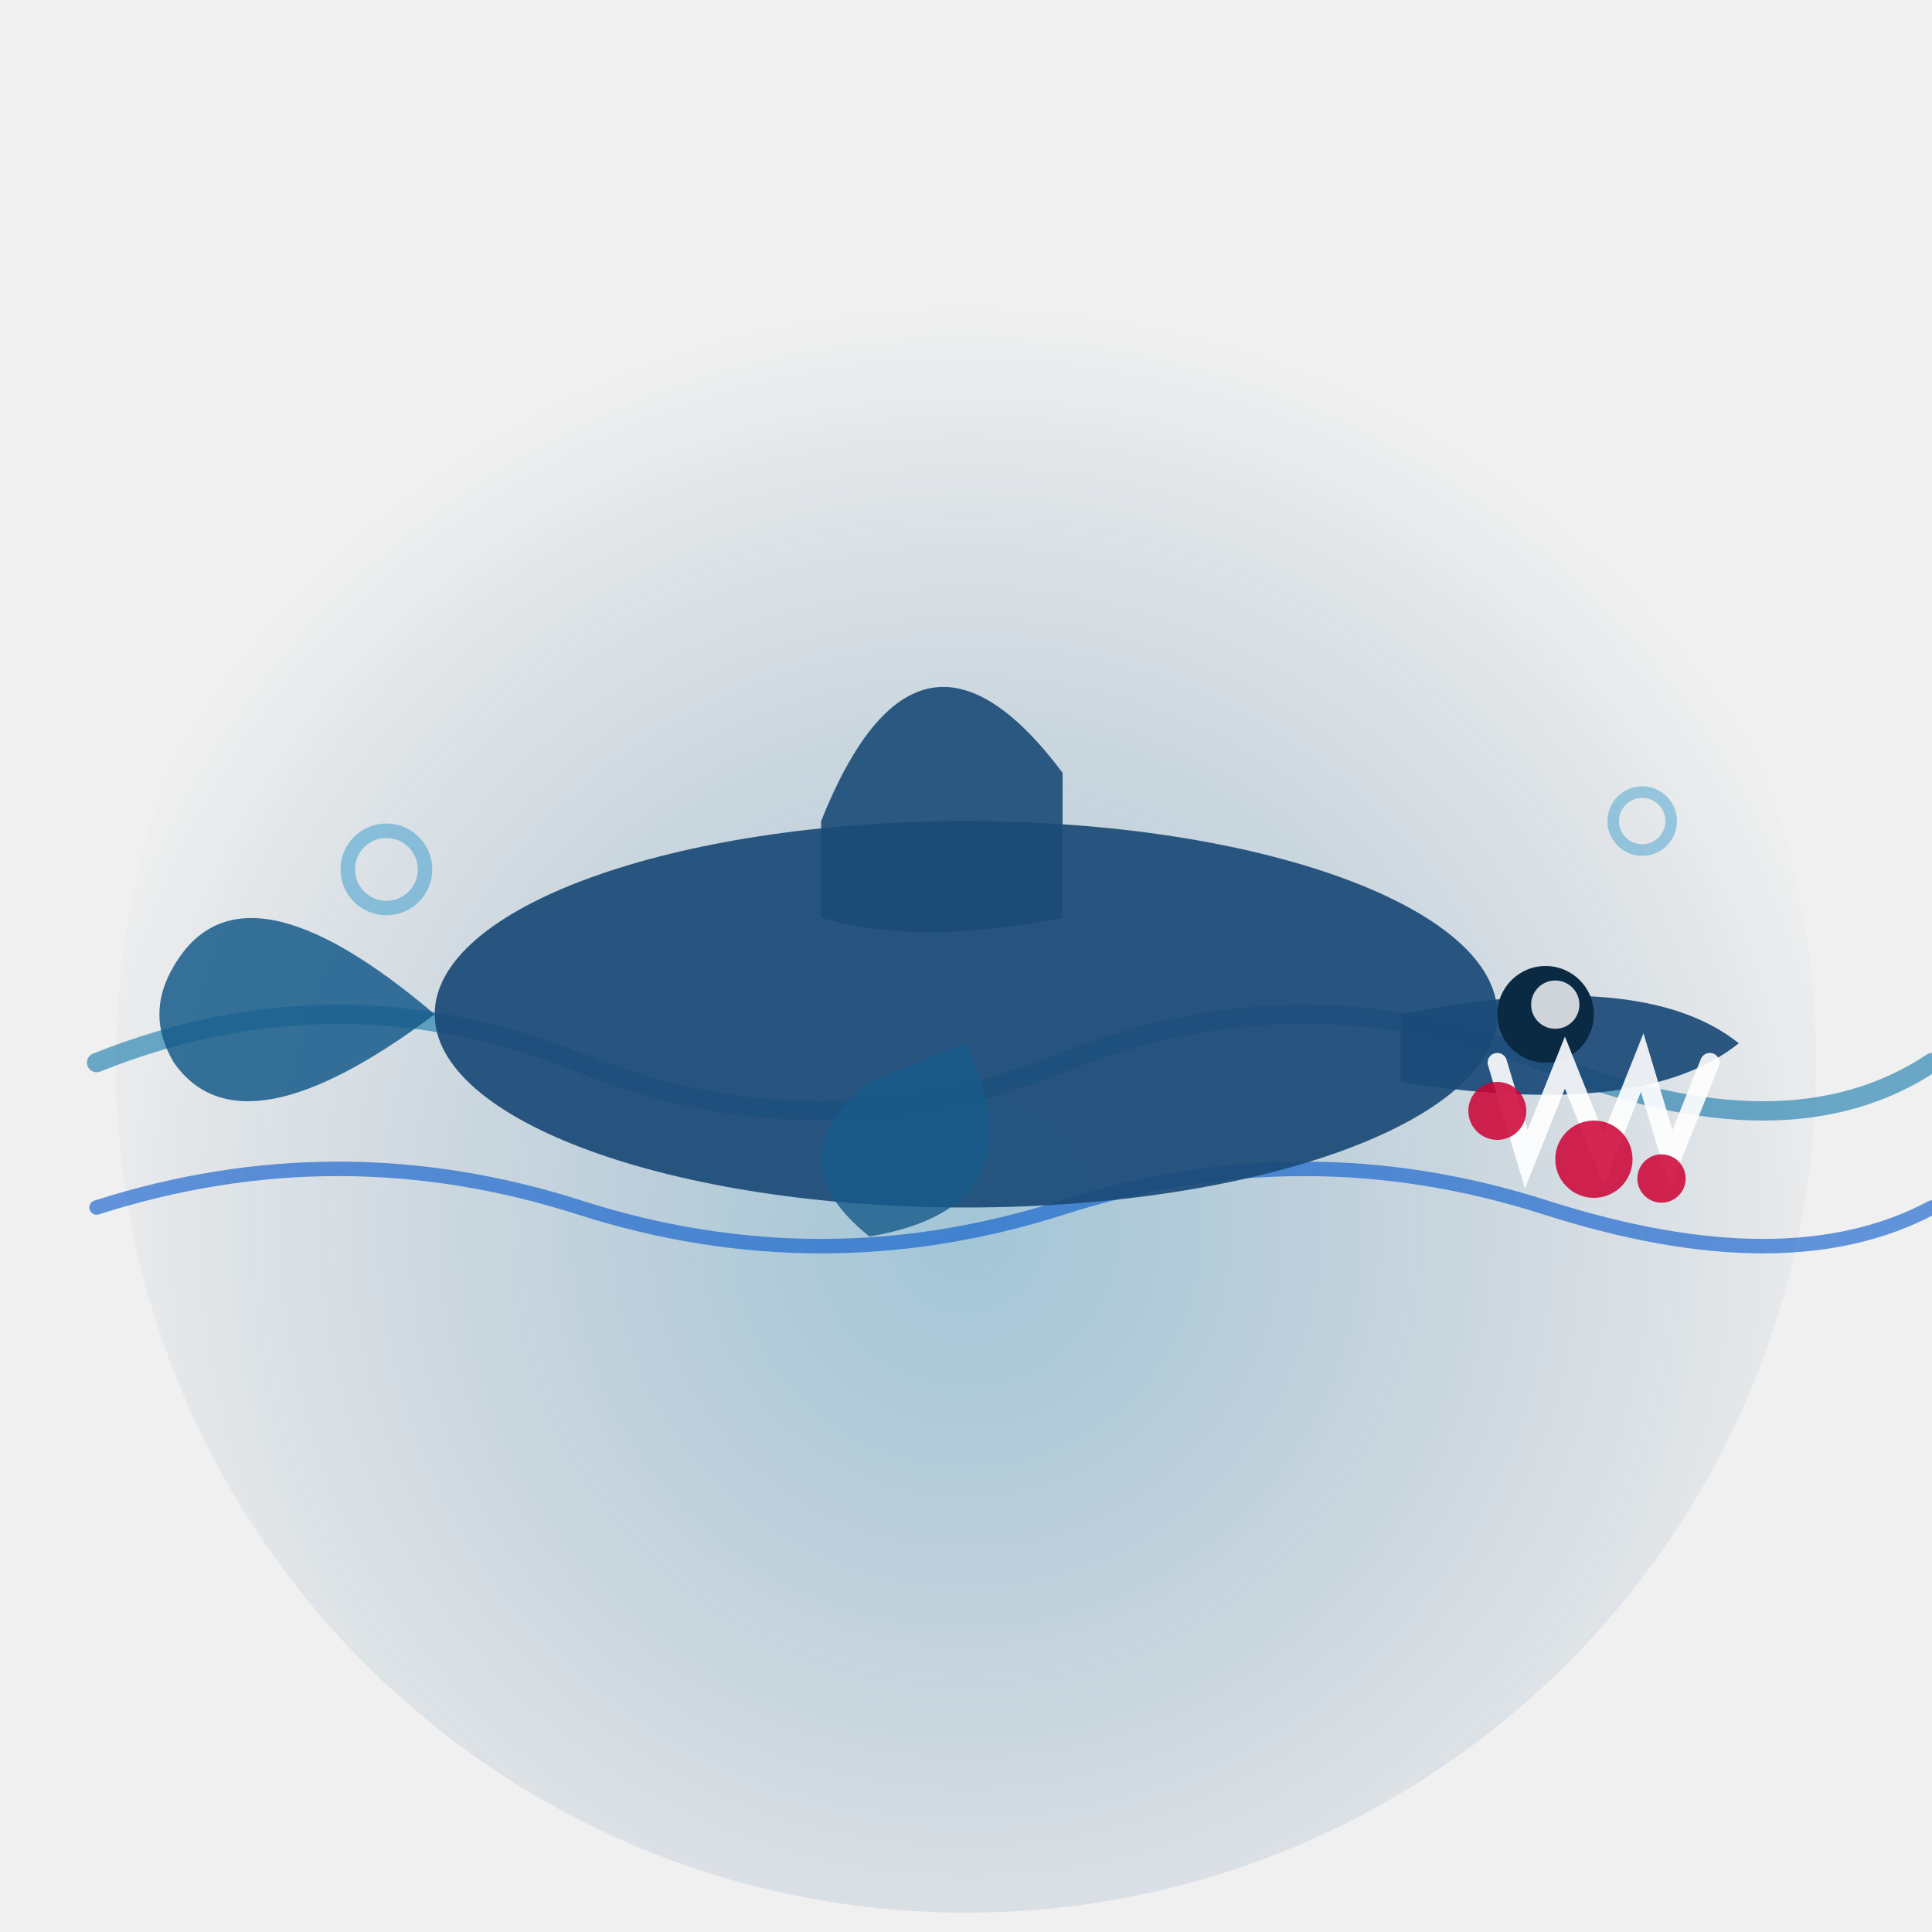
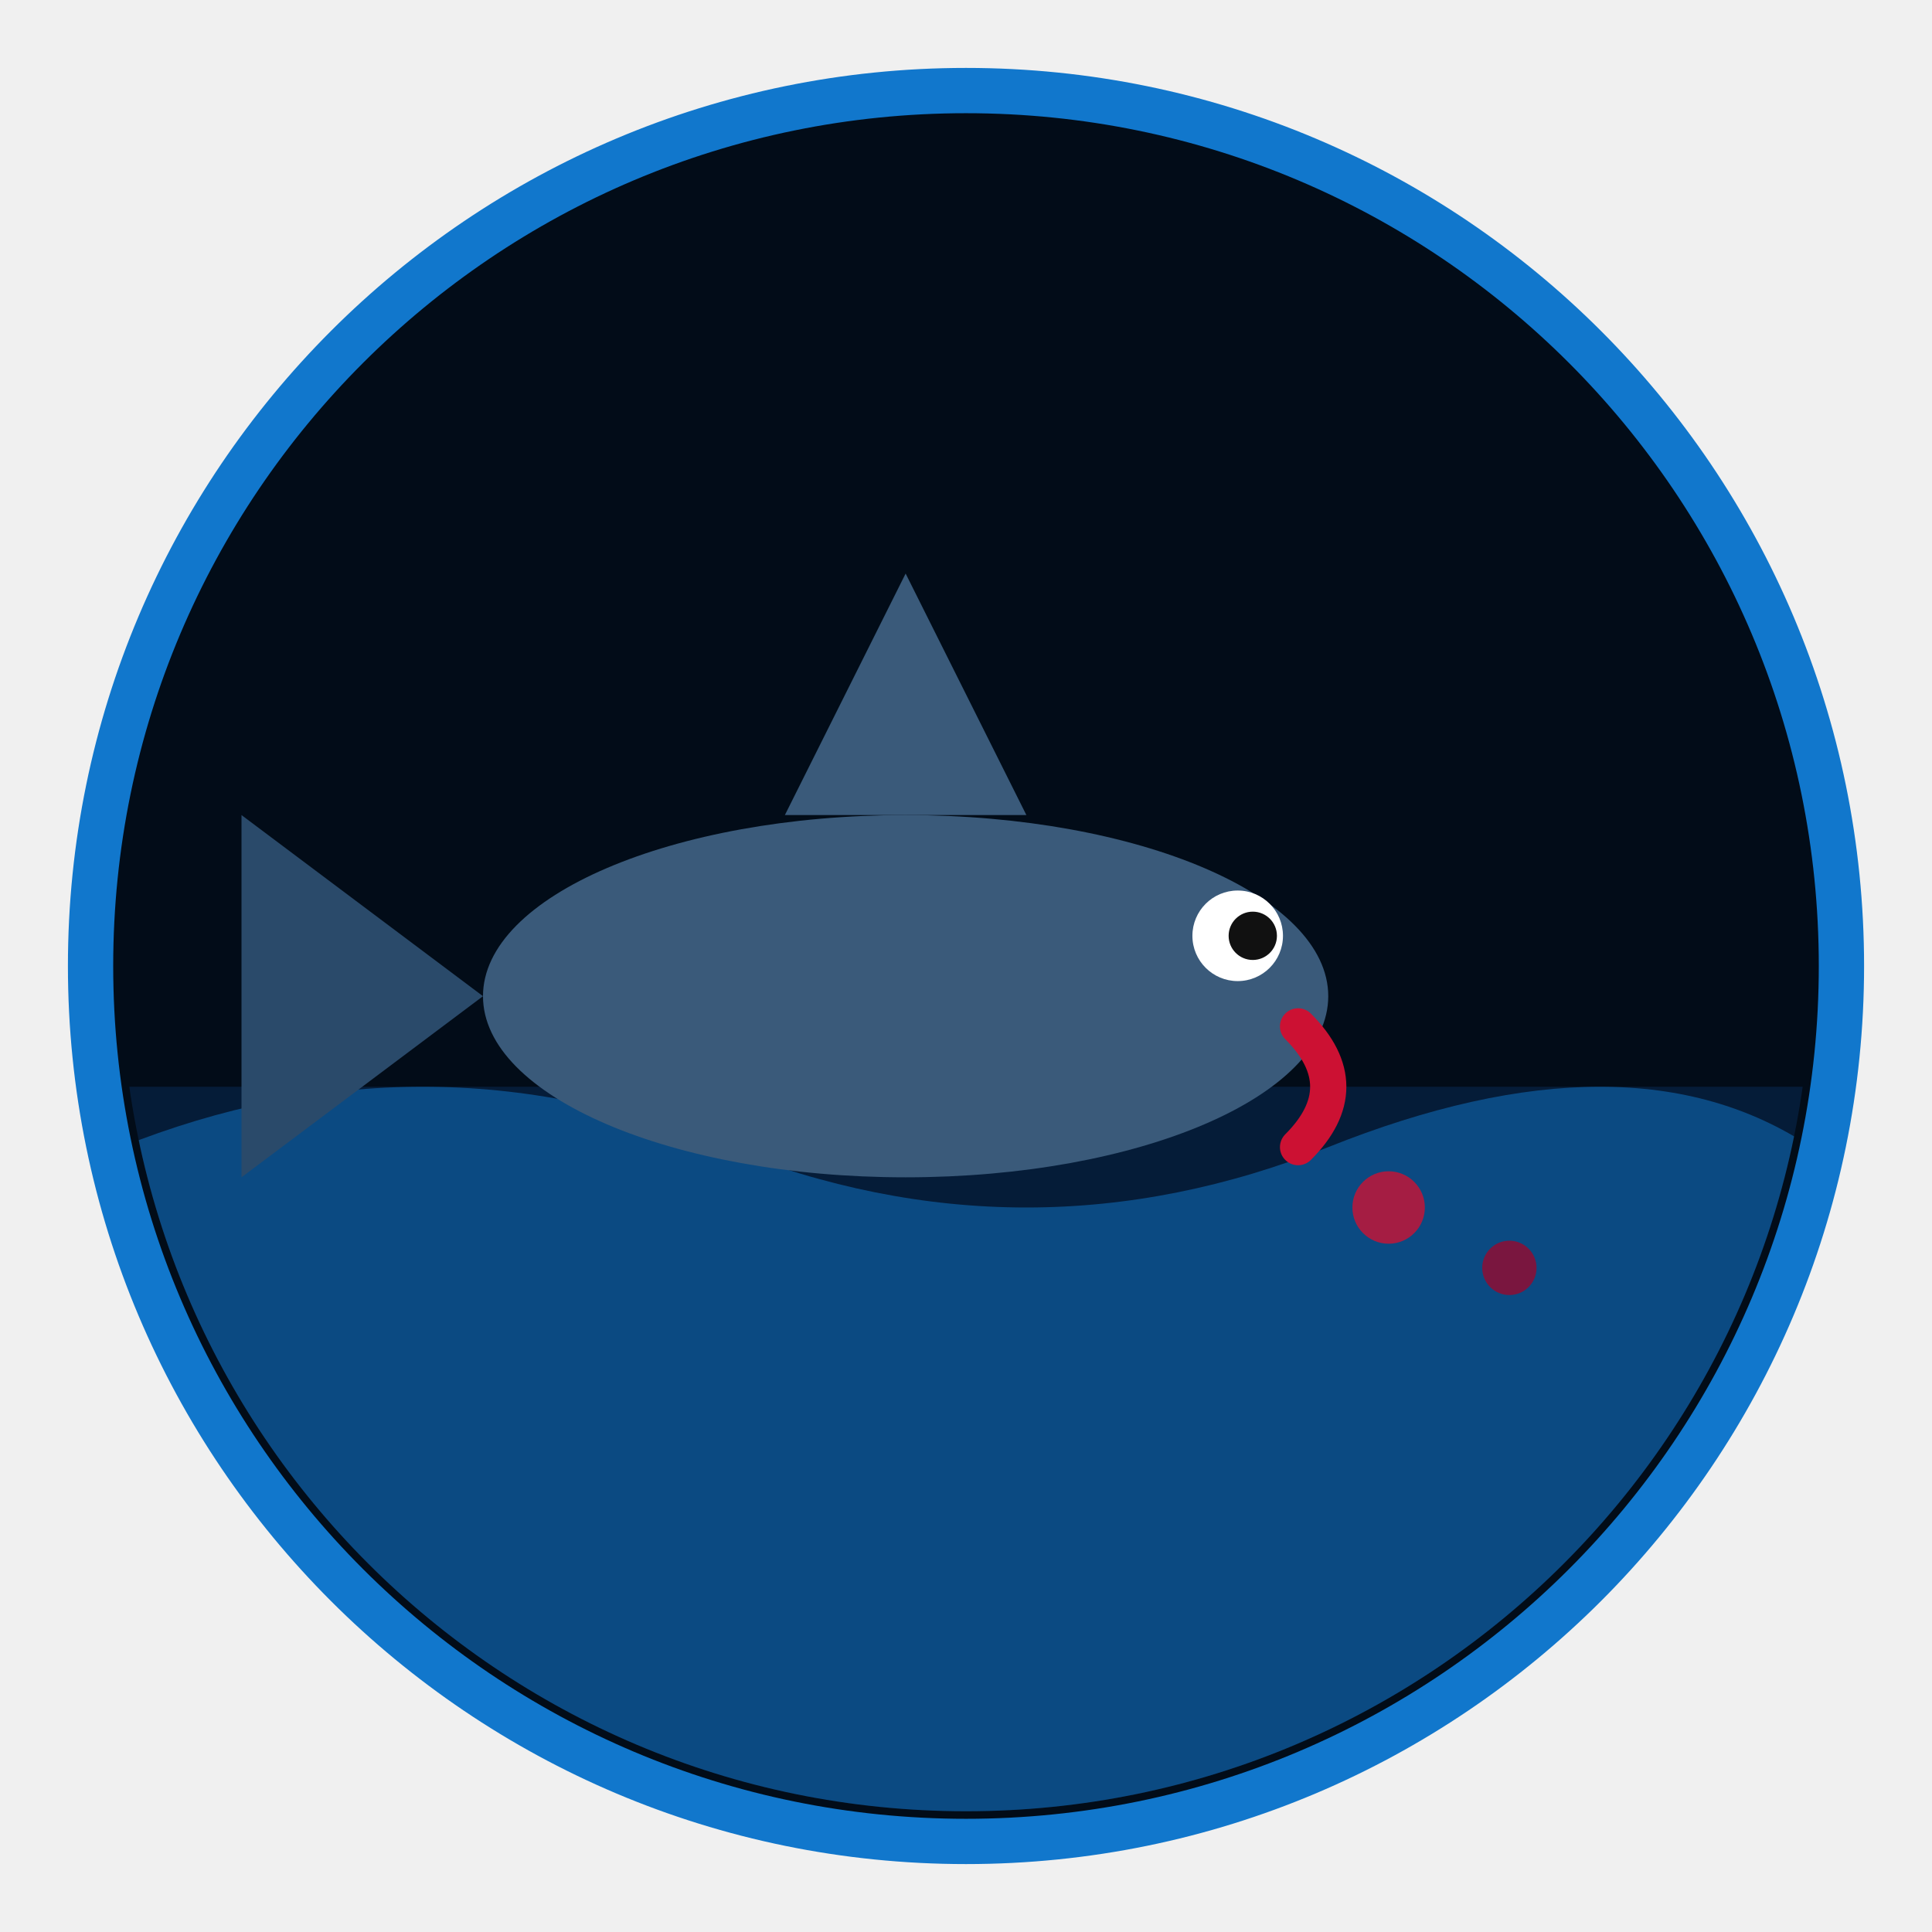
- <svg xmlns="http://www.w3.org/2000/svg" viewBox="0 0 200 200" width="200" height="200">
-   <defs>
-     <radialGradient id="sharkGlow" cx="50%" cy="60%" r="55%">
-       <stop offset="0%" stop-color="#1177aa" stop-opacity="0.35" />
-       <stop offset="100%" stop-color="#003366" stop-opacity="0" />
-     </radialGradient>
-     <linearGradient id="bloodSplash" x1="0" y1="0" x2="1" y2="0">
-       <stop offset="0%" stop-color="#cc0033" stop-opacity="0.8" />
-       <stop offset="100%" stop-color="#aa0022" stop-opacity="0.5" />
-     </linearGradient>
-   </defs>
-   <circle cx="100" cy="110" r="88" fill="url(#sharkGlow)" />
-   <g opacity="0.6">
-     <path fill="none" stroke="#1177aa" stroke-width="2" stroke-linecap="round" d="M10,110 Q35,100 60,110 Q85,120 110,110 Q135,100 160,110 Q185,120 200,110">
-       <animate attributeName="d" values="M10,110 Q35,100 60,110 Q85,120 110,110 Q135,100 160,110 Q185,120 200,110;                 M10,110 Q35,120 60,110 Q85,100 110,110 Q135,120 160,110 Q185,100 200,110;                 M10,110 Q35,100 60,110 Q85,120 110,110 Q135,100 160,110 Q185,120 200,110" dur="2.4s" repeatCount="indefinite" />
+ <svg xmlns="http://www.w3.org/2000/svg" viewBox="0 0 64 64" width="64" height="64">
+   <circle cx="32" cy="32" r="29" fill="#020c18" stroke="#1177cc" stroke-width="1.5">
+     <animate attributeName="stroke-opacity" values="1;0.4;1" dur="2.5s" repeatCount="indefinite" />
+   </circle>
+   <clipPath id="circleClip">
+     <circle cx="32" cy="32" r="28" />
+   </clipPath>
+   <g clip-path="url(#circleClip)">
+     <rect x="4" y="36" width="56" height="28" fill="#062040" opacity="0.8" />
+     <path fill="#1177cc" opacity="0.5" d="M4,38 Q14,34 24,38 Q34,42 44,38 Q54,34 60,38 L60,64 L4,64 Z">
+       <animate attributeName="d" values="M4,38 Q14,34 24,38 Q34,42 44,38 Q54,34 60,38 L60,64 L4,64 Z;                 M4,38 Q14,42 24,38 Q34,34 44,38 Q54,42 60,38 L60,64 L4,64 Z;                 M4,38 Q14,34 24,38 Q34,42 44,38 Q54,34 60,38 L60,64 L4,64 Z" dur="2s" repeatCount="indefinite" />
    </path>
-     <path fill="none" stroke="#0055cc" stroke-width="1.5" stroke-linecap="round" d="M10,125 Q35,117 60,125 Q85,133 110,125 Q135,117 160,125 Q185,133 200,125">
-       <animate attributeName="d" values="M10,125 Q35,117 60,125 Q85,133 110,125 Q135,117 160,125 Q185,133 200,125;                 M10,125 Q35,133 60,125 Q85,117 110,125 Q135,133 160,125 Q185,117 200,125;                 M10,125 Q35,117 60,125 Q85,133 110,125 Q135,117 160,125 Q185,133 200,125" dur="3s" repeatCount="indefinite" />
-     </path>
-   </g>
-   <g>
-     <animateTransform attributeName="transform" type="translate" values="0,0; -8,4; 0,0" dur="2.5s" repeatCount="indefinite" additive="sum" />
-     <ellipse cx="100" cy="105" rx="55" ry="20" fill="#1a4a77" opacity="0.92" />
-     <path d="M145,105 Q170,100 180,108 Q170,116 145,112 Z" fill="#1a4a77" opacity="0.92" />
-     <path d="M45,105 Q25,88 18,100 Q15,105 18,110 Q25,120 45,105" fill="#155a8a" opacity="0.85">
-       <animate attributeName="d" values="M45,105 Q25,88 18,100 Q15,105 18,110 Q25,120 45,105;                 M45,105 Q22,92 16,104 Q14,110 18,115 Q26,118 45,105;                 M45,105 Q25,88 18,100 Q15,105 18,110 Q25,120 45,105" dur="0.8s" repeatCount="indefinite" />
-     </path>
-     <path d="M85,85 Q95,60 110,80 L110,95 Q95,98 85,95 Z" fill="#1a4a77" opacity="0.9">
-       <animate attributeName="d" values="M85,85 Q95,60 110,80 L110,95 Q95,98 85,95 Z;                 M86,87 Q95,63 108,82 L109,96 Q95,99 86,96 Z;                 M85,85 Q95,60 110,80 L110,95 Q95,98 85,95 Z" dur="2.5s" repeatCount="indefinite" />
-     </path>
-     <path d="M100,108 Q108,125 90,128 Q80,120 90,112 Z" fill="#155a8a" opacity="0.8" />
-     <circle cx="160" cy="105" r="5" fill="#0a2a44" />
-     <circle cx="161" cy="104" r="2.5" fill="#ffffff" opacity="0.8" />
-     <path d="M155,110 L158,120 L162,110 L166,120 L170,110 L173,120 L177,110" fill="none" stroke="#ffffff" stroke-width="2" stroke-linecap="round" opacity="0.9" />
-   </g>
-   <g fill="#cc0033" opacity="0.85">
-     <circle cx="165" cy="120" r="4">
-       <animate attributeName="cy" values="120;160" dur="1.8s" repeatCount="indefinite" />
-       <animate attributeName="opacity" values="0.85;0" dur="1.8s" repeatCount="indefinite" />
+     <g>
+       <animateTransform attributeName="transform" type="translate" values="0,0; 4,1; 0,0; -3,-1; 0,0" dur="3s" repeatCount="indefinite" />
+       <ellipse cx="30" cy="33" rx="14" ry="6" fill="#3a5a7a" />
+       <polygon points="16,33 8,27 8,39" fill="#2a4a6a" />
+       <polygon points="26,27 30,19 34,27" fill="#3a5a7a" />
+       <circle cx="41" cy="31" r="1.5" fill="#ffffff" />
+       <circle cx="41.5" cy="31" r="0.8" fill="#111" />
+       <path d="M43,34 Q45,36 43,38" fill="none" stroke="#cc1133" stroke-width="1.2" stroke-linecap="round" />
+     </g>
+     <circle cx="46" cy="40" r="1.2" fill="#cc1133" opacity="0.8">
+       <animate attributeName="cy" values="40;50;40" dur="2.2s" repeatCount="indefinite" />
+       <animate attributeName="opacity" values="0.8;0;0.8" dur="2.2s" repeatCount="indefinite" />
    </circle>
-     <circle cx="155" cy="115" r="3">
-       <animate attributeName="cy" values="115;150" dur="1.4s" begin="0.6s" repeatCount="indefinite" />
-       <animate attributeName="opacity" values="0.8;0" dur="1.4s" begin="0.6s" repeatCount="indefinite" />
-     </circle>
-     <circle cx="172" cy="122" r="2.5">
-       <animate attributeName="cy" values="122;165" dur="2s" begin="0.3s" repeatCount="indefinite" />
-       <animate attributeName="opacity" values="0.75;0" dur="2s" begin="0.3s" repeatCount="indefinite" />
+     <circle cx="50" cy="42" r="0.9" fill="#aa0022" opacity="0.7">
+       <animate attributeName="cy" values="42;54;42" dur="1.8s" begin="0.6s" repeatCount="indefinite" />
+       <animate attributeName="opacity" values="0.7;0;0.7" dur="1.8s" begin="0.6s" repeatCount="indefinite" />
    </circle>
  </g>
-   <circle cx="40" cy="90" r="4" fill="none" stroke="#3399cc" stroke-width="1.5" opacity="0.5">
-     <animate attributeName="cy" values="90;30" dur="3.5s" repeatCount="indefinite" />
-     <animate attributeName="opacity" values="0.5;0" dur="3.5s" repeatCount="indefinite" />
-   </circle>
-   <circle cx="170" cy="85" r="3" fill="none" stroke="#3399cc" stroke-width="1.2" opacity="0.45">
-     <animate attributeName="cy" values="85;25" dur="2.8s" begin="1.2s" repeatCount="indefinite" />
-     <animate attributeName="opacity" values="0.45;0" dur="2.8s" begin="1.2s" repeatCount="indefinite" />
-   </circle>
</svg>
